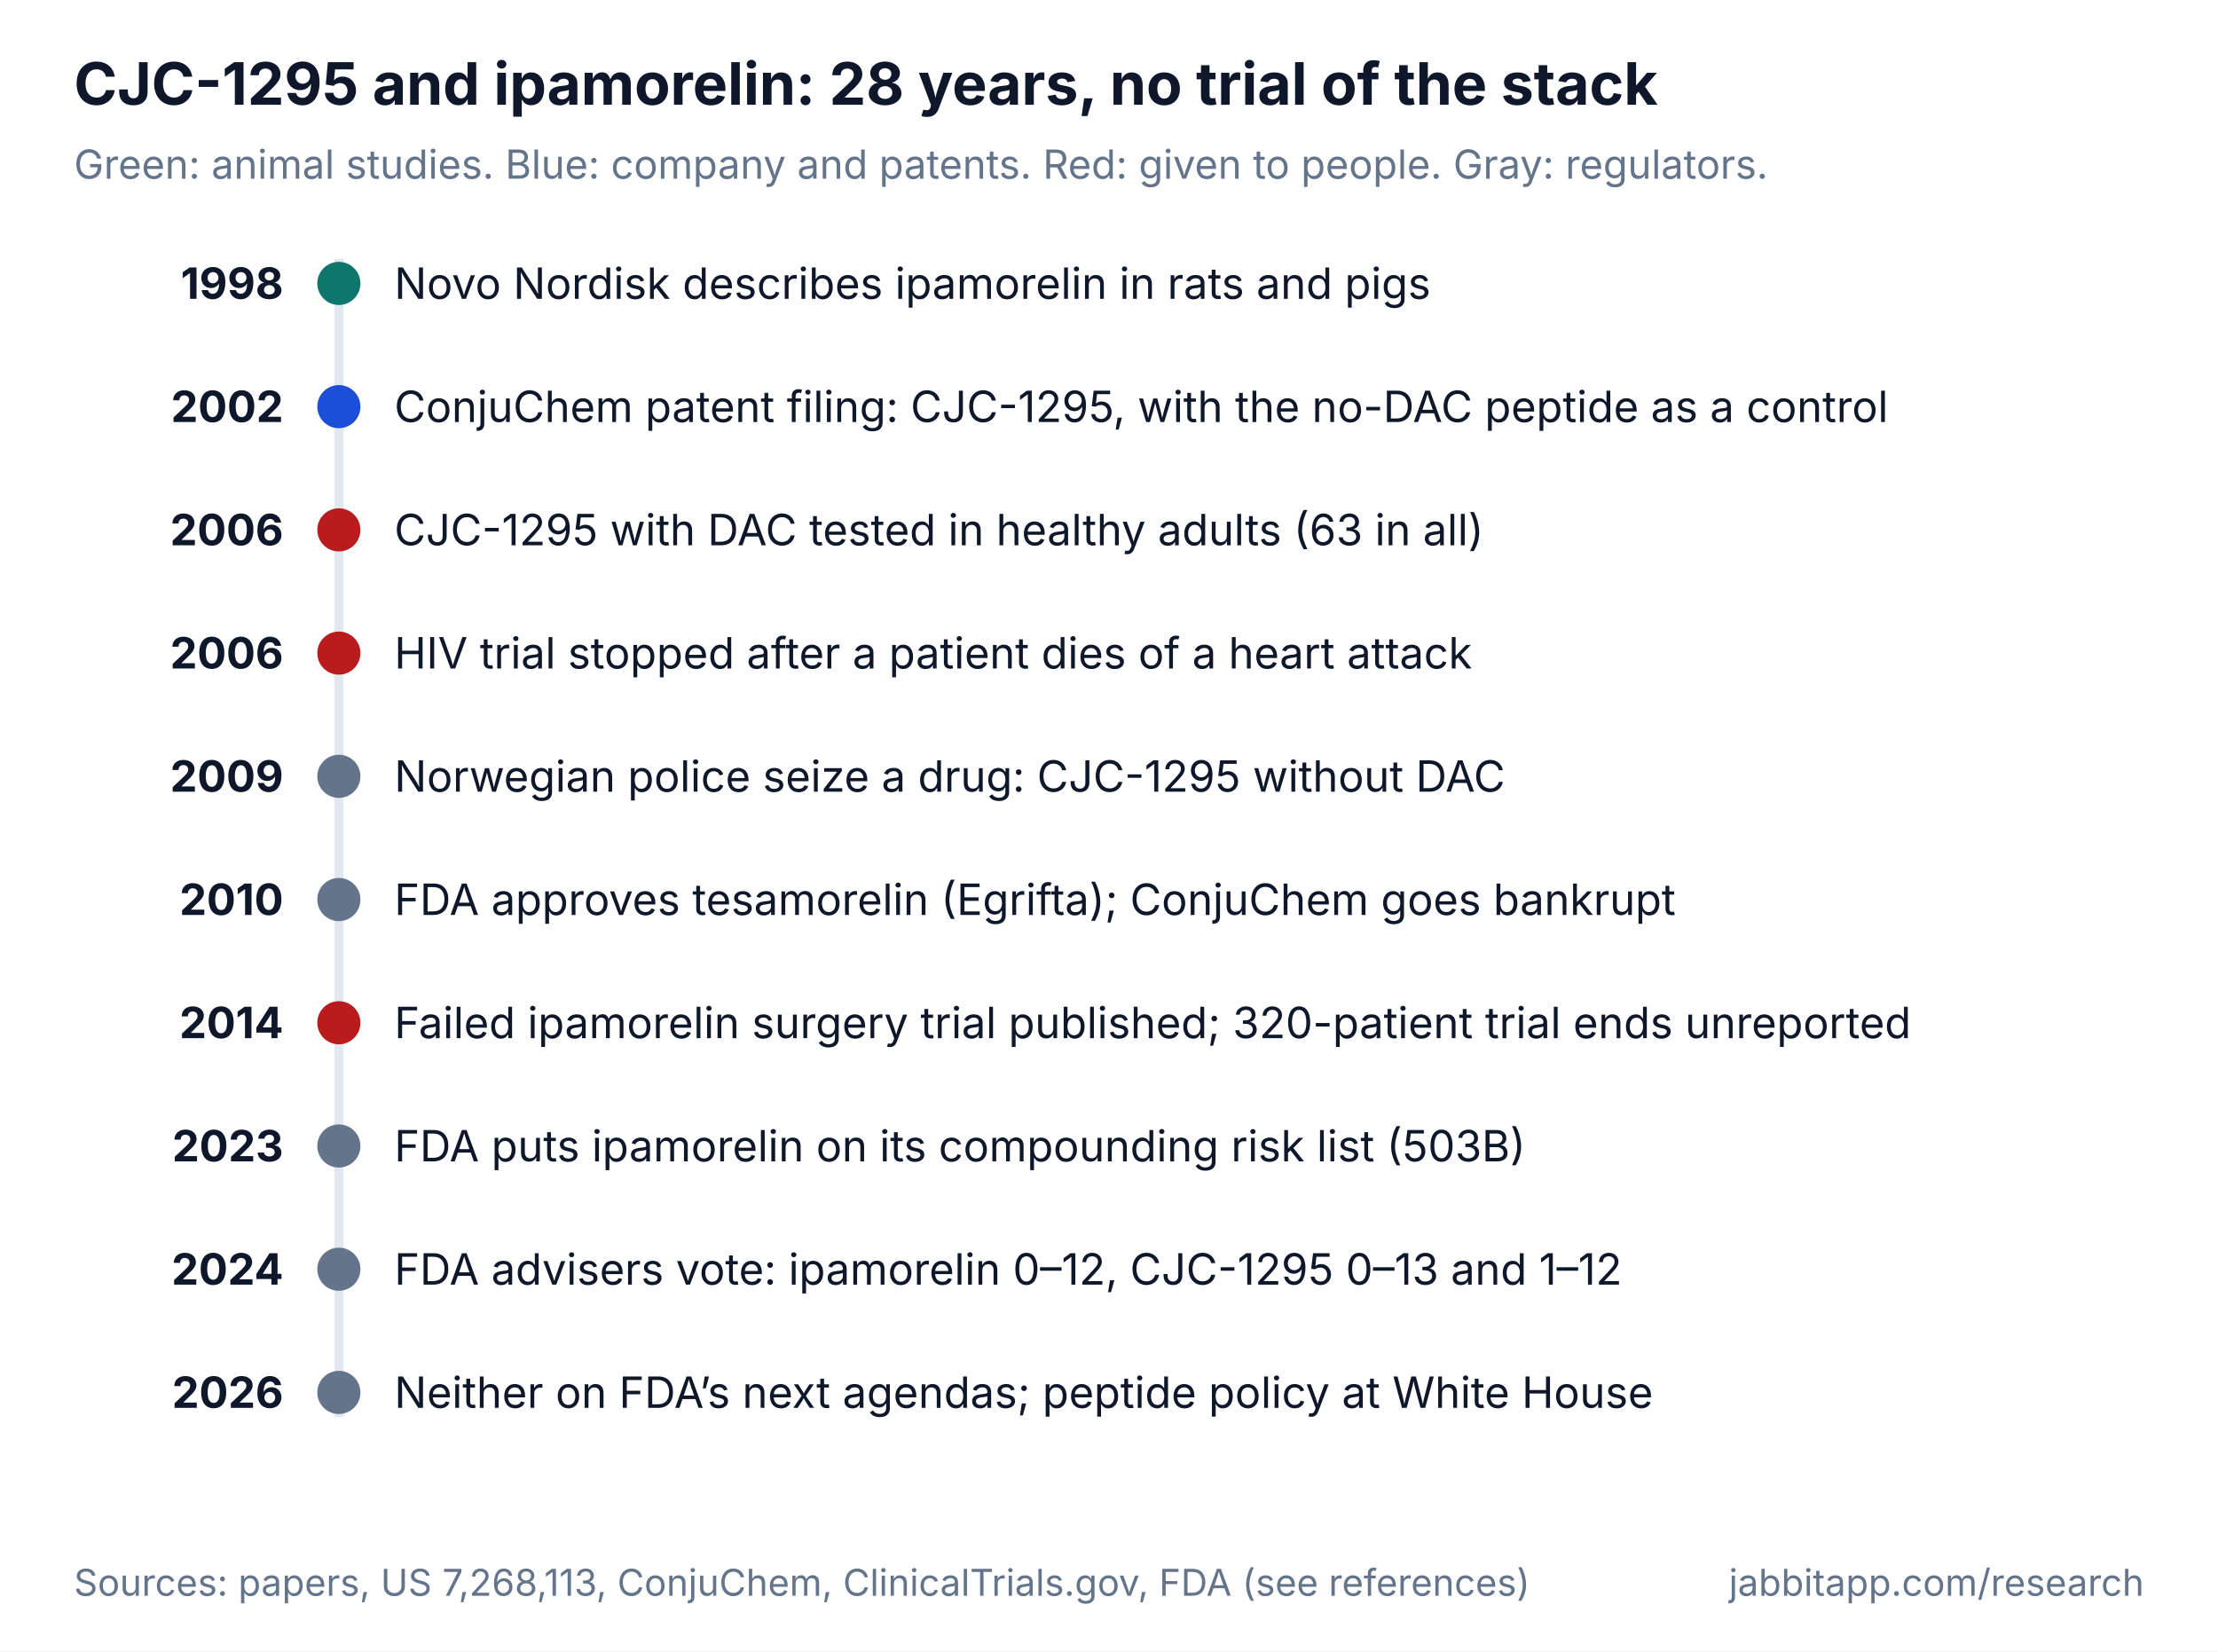
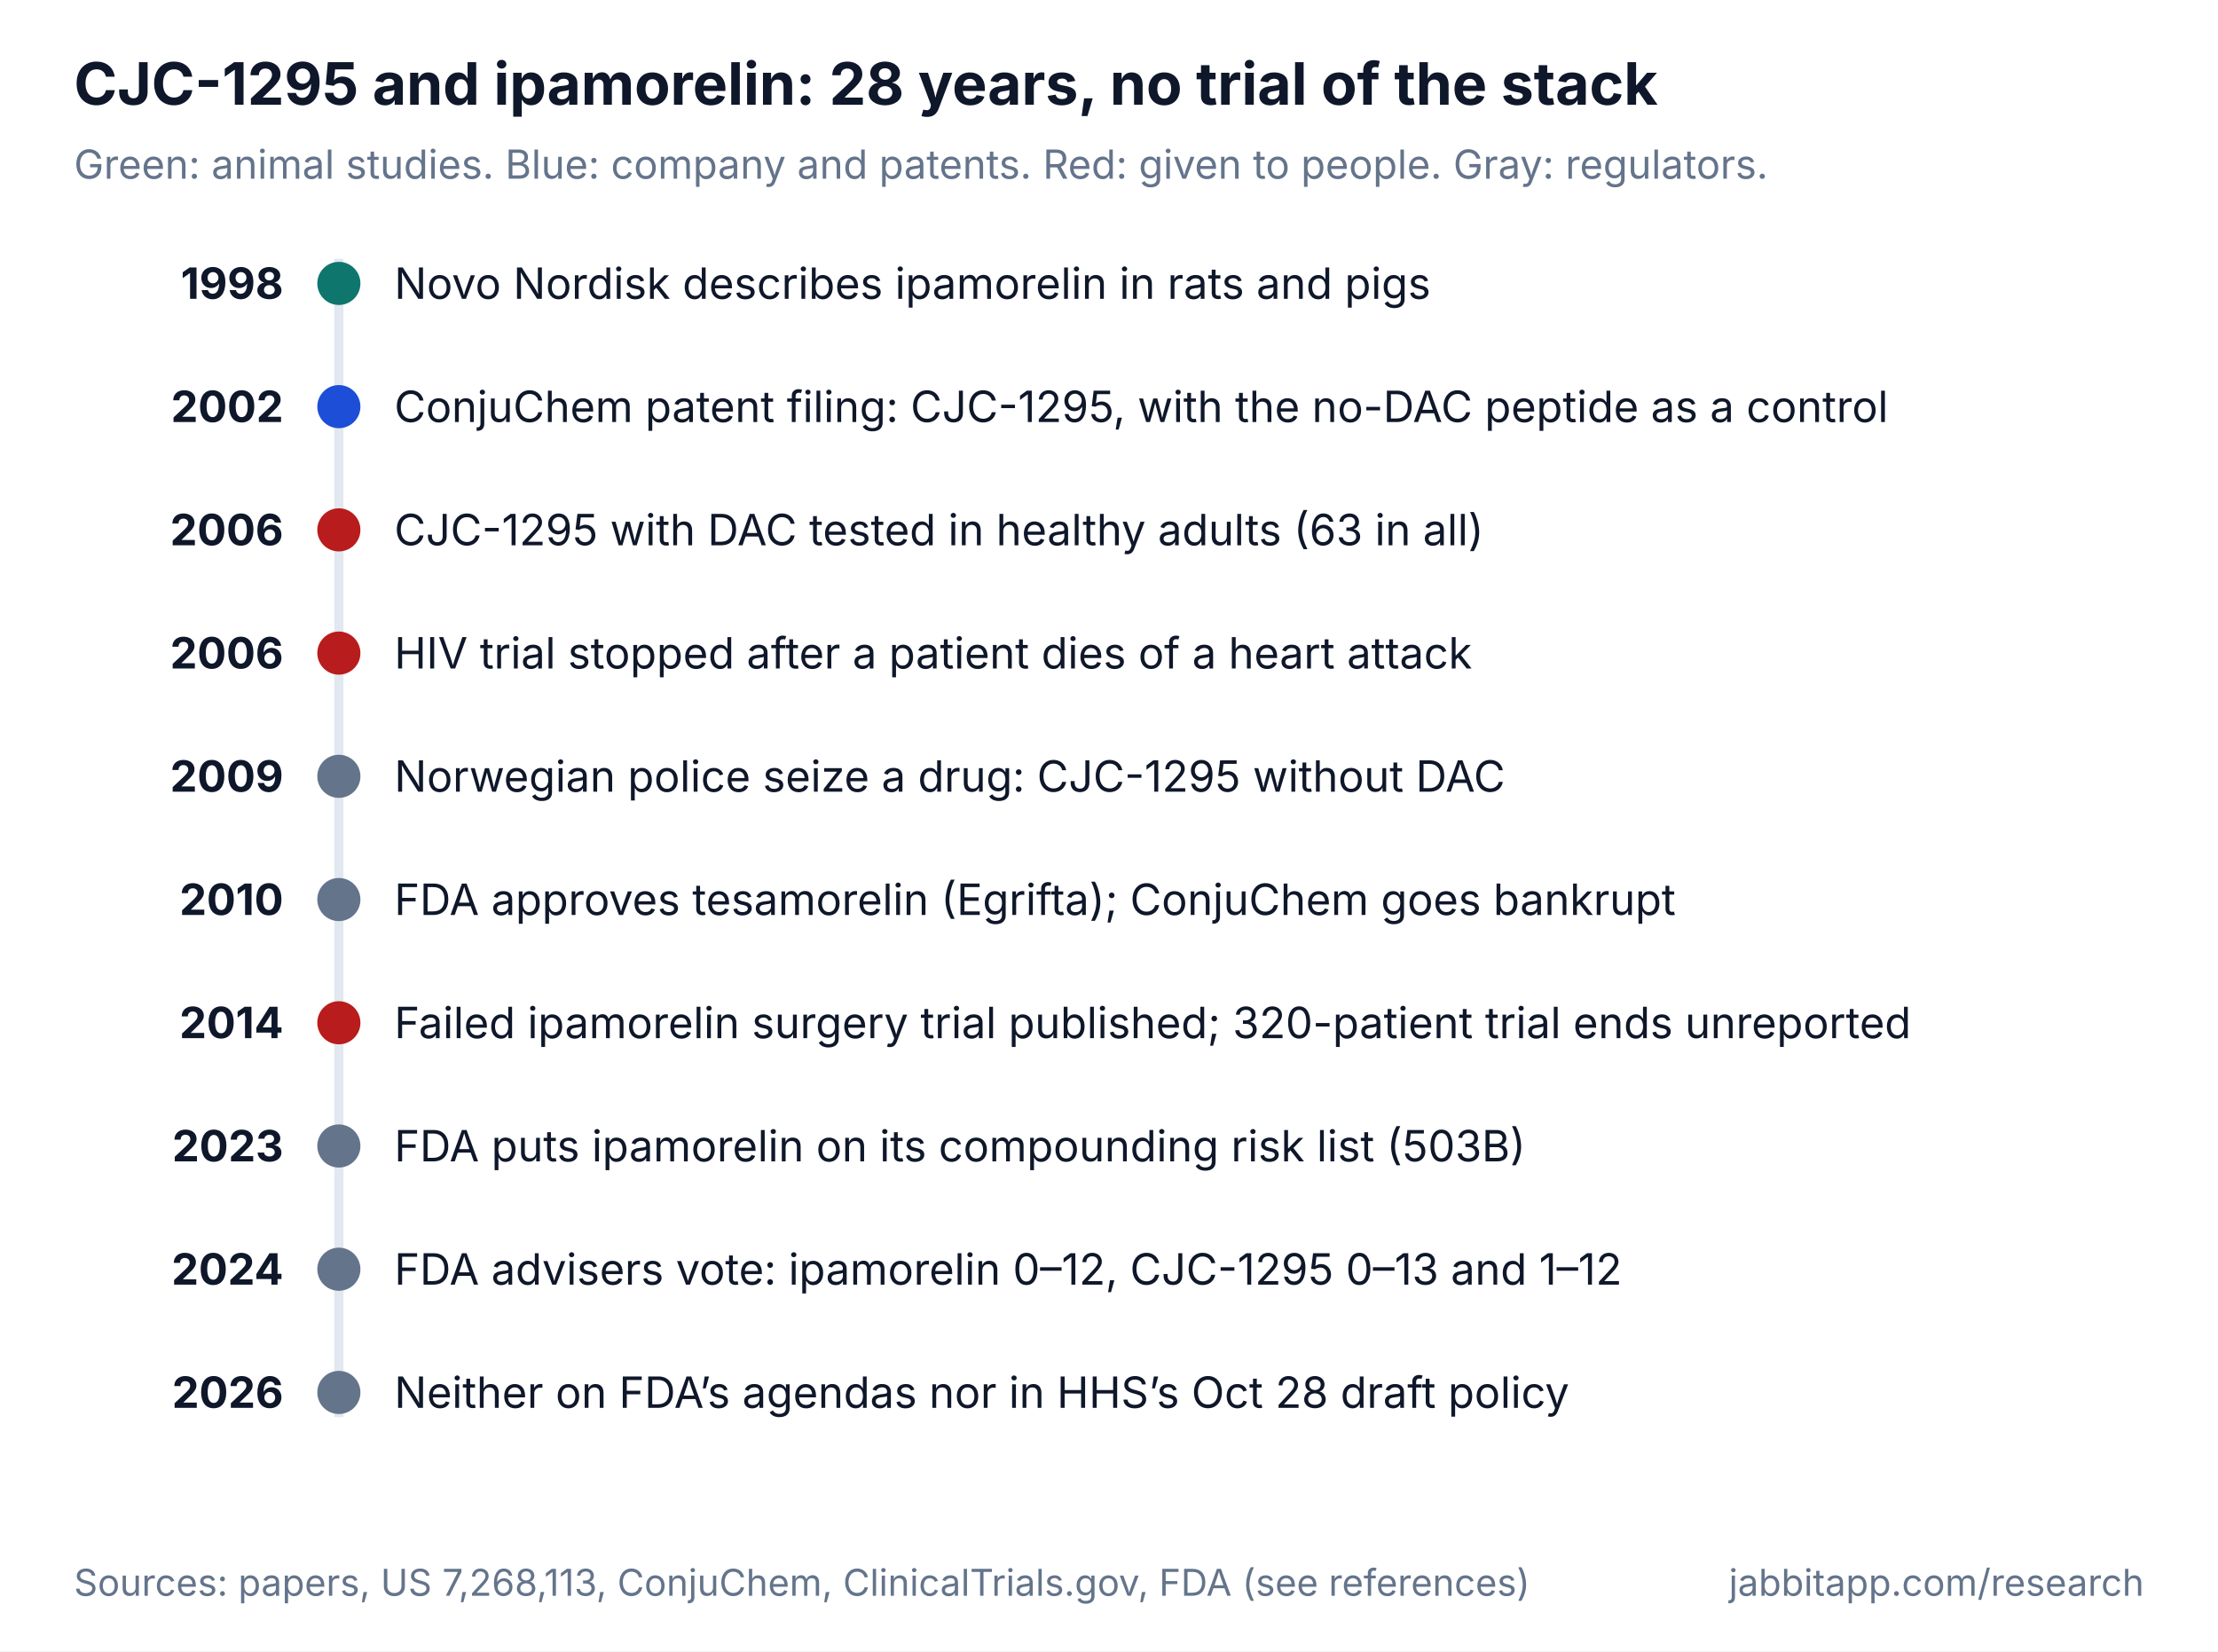
<svg xmlns="http://www.w3.org/2000/svg" viewBox="0 0 720 536" width="720" height="536" role="img" aria-labelledby="t2 d2">
  <rect width="720" height="536" fill="#fff" />
  <text x="24" y="34" font-family="Inter, -apple-system, 'Segoe UI', Roboto, Helvetica, Arial, sans-serif" font-size="19" font-weight="700" fill="#0f172a">CJC-1295 and ipamorelin: 28 years, no trial of the stack</text>
  <text x="24" y="58" font-family="Inter, -apple-system, 'Segoe UI', Roboto, Helvetica, Arial, sans-serif" font-size="13" fill="#64748b">Green: animal studies. Blue: company and patents. Red: given to people. Gray: regulators.</text>
  <line x1="110" y1="84" x2="110" y2="460" stroke="#e2e8f0" stroke-width="3" />
  <text x="92" y="97" text-anchor="end" font-family="Inter, -apple-system, 'Segoe UI', Roboto, Helvetica, Arial, sans-serif" font-size="14" font-weight="700" fill="#0f172a">1998</text>
  <circle cx="110" cy="92" r="7" fill="#0f766e" />
  <text x="128" y="97" font-family="Inter, -apple-system, 'Segoe UI', Roboto, Helvetica, Arial, sans-serif" font-size="14" fill="#0f172a">Novo Nordisk describes ipamorelin in rats and pigs</text>
  <text x="92" y="137" text-anchor="end" font-family="Inter, -apple-system, 'Segoe UI', Roboto, Helvetica, Arial, sans-serif" font-size="14" font-weight="700" fill="#0f172a">2002</text>
  <circle cx="110" cy="132" r="7" fill="#1d4ed8" />
  <text x="128" y="137" font-family="Inter, -apple-system, 'Segoe UI', Roboto, Helvetica, Arial, sans-serif" font-size="14" fill="#0f172a">ConjuChem patent filing: CJC-1295, with the no-DAC peptide as a control</text>
  <text x="92" y="177" text-anchor="end" font-family="Inter, -apple-system, 'Segoe UI', Roboto, Helvetica, Arial, sans-serif" font-size="14" font-weight="700" fill="#0f172a">2006</text>
  <circle cx="110" cy="172" r="7" fill="#b91c1c" />
  <text x="128" y="177" font-family="Inter, -apple-system, 'Segoe UI', Roboto, Helvetica, Arial, sans-serif" font-size="14" fill="#0f172a">CJC-1295 with DAC tested in healthy adults (63 in all)</text>
  <text x="92" y="217" text-anchor="end" font-family="Inter, -apple-system, 'Segoe UI', Roboto, Helvetica, Arial, sans-serif" font-size="14" font-weight="700" fill="#0f172a">2006</text>
  <circle cx="110" cy="212" r="7" fill="#b91c1c" />
  <text x="128" y="217" font-family="Inter, -apple-system, 'Segoe UI', Roboto, Helvetica, Arial, sans-serif" font-size="14" fill="#0f172a">HIV trial stopped after a patient dies of a heart attack</text>
  <text x="92" y="257" text-anchor="end" font-family="Inter, -apple-system, 'Segoe UI', Roboto, Helvetica, Arial, sans-serif" font-size="14" font-weight="700" fill="#0f172a">2009</text>
  <circle cx="110" cy="252" r="7" fill="#64748b" />
  <text x="128" y="257" font-family="Inter, -apple-system, 'Segoe UI', Roboto, Helvetica, Arial, sans-serif" font-size="14" fill="#0f172a">Norwegian police seize a drug: CJC-1295 without DAC</text>
  <text x="92" y="297" text-anchor="end" font-family="Inter, -apple-system, 'Segoe UI', Roboto, Helvetica, Arial, sans-serif" font-size="14" font-weight="700" fill="#0f172a">2010</text>
  <circle cx="110" cy="292" r="7" fill="#64748b" />
  <text x="128" y="297" font-family="Inter, -apple-system, 'Segoe UI', Roboto, Helvetica, Arial, sans-serif" font-size="14" fill="#0f172a">FDA approves tesamorelin (Egrifta); ConjuChem goes bankrupt</text>
  <text x="92" y="337" text-anchor="end" font-family="Inter, -apple-system, 'Segoe UI', Roboto, Helvetica, Arial, sans-serif" font-size="14" font-weight="700" fill="#0f172a">2014</text>
  <circle cx="110" cy="332" r="7" fill="#b91c1c" />
  <text x="128" y="337" font-family="Inter, -apple-system, 'Segoe UI', Roboto, Helvetica, Arial, sans-serif" font-size="14" fill="#0f172a">Failed ipamorelin surgery trial published; 320-patient trial ends unreported</text>
  <text x="92" y="377" text-anchor="end" font-family="Inter, -apple-system, 'Segoe UI', Roboto, Helvetica, Arial, sans-serif" font-size="14" font-weight="700" fill="#0f172a">2023</text>
  <circle cx="110" cy="372" r="7" fill="#64748b" />
  <text x="128" y="377" font-family="Inter, -apple-system, 'Segoe UI', Roboto, Helvetica, Arial, sans-serif" font-size="14" fill="#0f172a">FDA puts ipamorelin on its compounding risk list (503B)</text>
  <text x="92" y="417" text-anchor="end" font-family="Inter, -apple-system, 'Segoe UI', Roboto, Helvetica, Arial, sans-serif" font-size="14" font-weight="700" fill="#0f172a">2024</text>
  <circle cx="110" cy="412" r="7" fill="#64748b" />
  <text x="128" y="417" font-family="Inter, -apple-system, 'Segoe UI', Roboto, Helvetica, Arial, sans-serif" font-size="14" fill="#0f172a">FDA advisers vote: ipamorelin 0–12, CJC-1295 0–13 and 1–12</text>
  <text x="92" y="457" text-anchor="end" font-family="Inter, -apple-system, 'Segoe UI', Roboto, Helvetica, Arial, sans-serif" font-size="14" font-weight="700" fill="#0f172a">2026</text>
  <circle cx="110" cy="452" r="7" fill="#64748b" />
-   <text x="128" y="457" font-family="Inter, -apple-system, 'Segoe UI', Roboto, Helvetica, Arial, sans-serif" font-size="14" fill="#0f172a">Neither on FDA’s next agendas; peptide policy at White House</text>
+   <text x="128" y="457" font-family="Inter, -apple-system, 'Segoe UI', Roboto, Helvetica, Arial, sans-serif" font-size="14" fill="#0f172a">Neither on FDA’s agendas nor in HHS’s Oct 28 draft policy</text>
  <text x="24" y="518" font-family="Inter, -apple-system, 'Segoe UI', Roboto, Helvetica, Arial, sans-serif" font-size="12" fill="#64748b">Sources: papers, US 7,268,113, ConjuChem, ClinicalTrials.gov, FDA (see references)</text>
  <text x="696" y="518" text-anchor="end" font-family="Inter, -apple-system, 'Segoe UI', Roboto, Helvetica, Arial, sans-serif" font-size="12" fill="#64748b">jabbitapp.com/research</text>
</svg>
